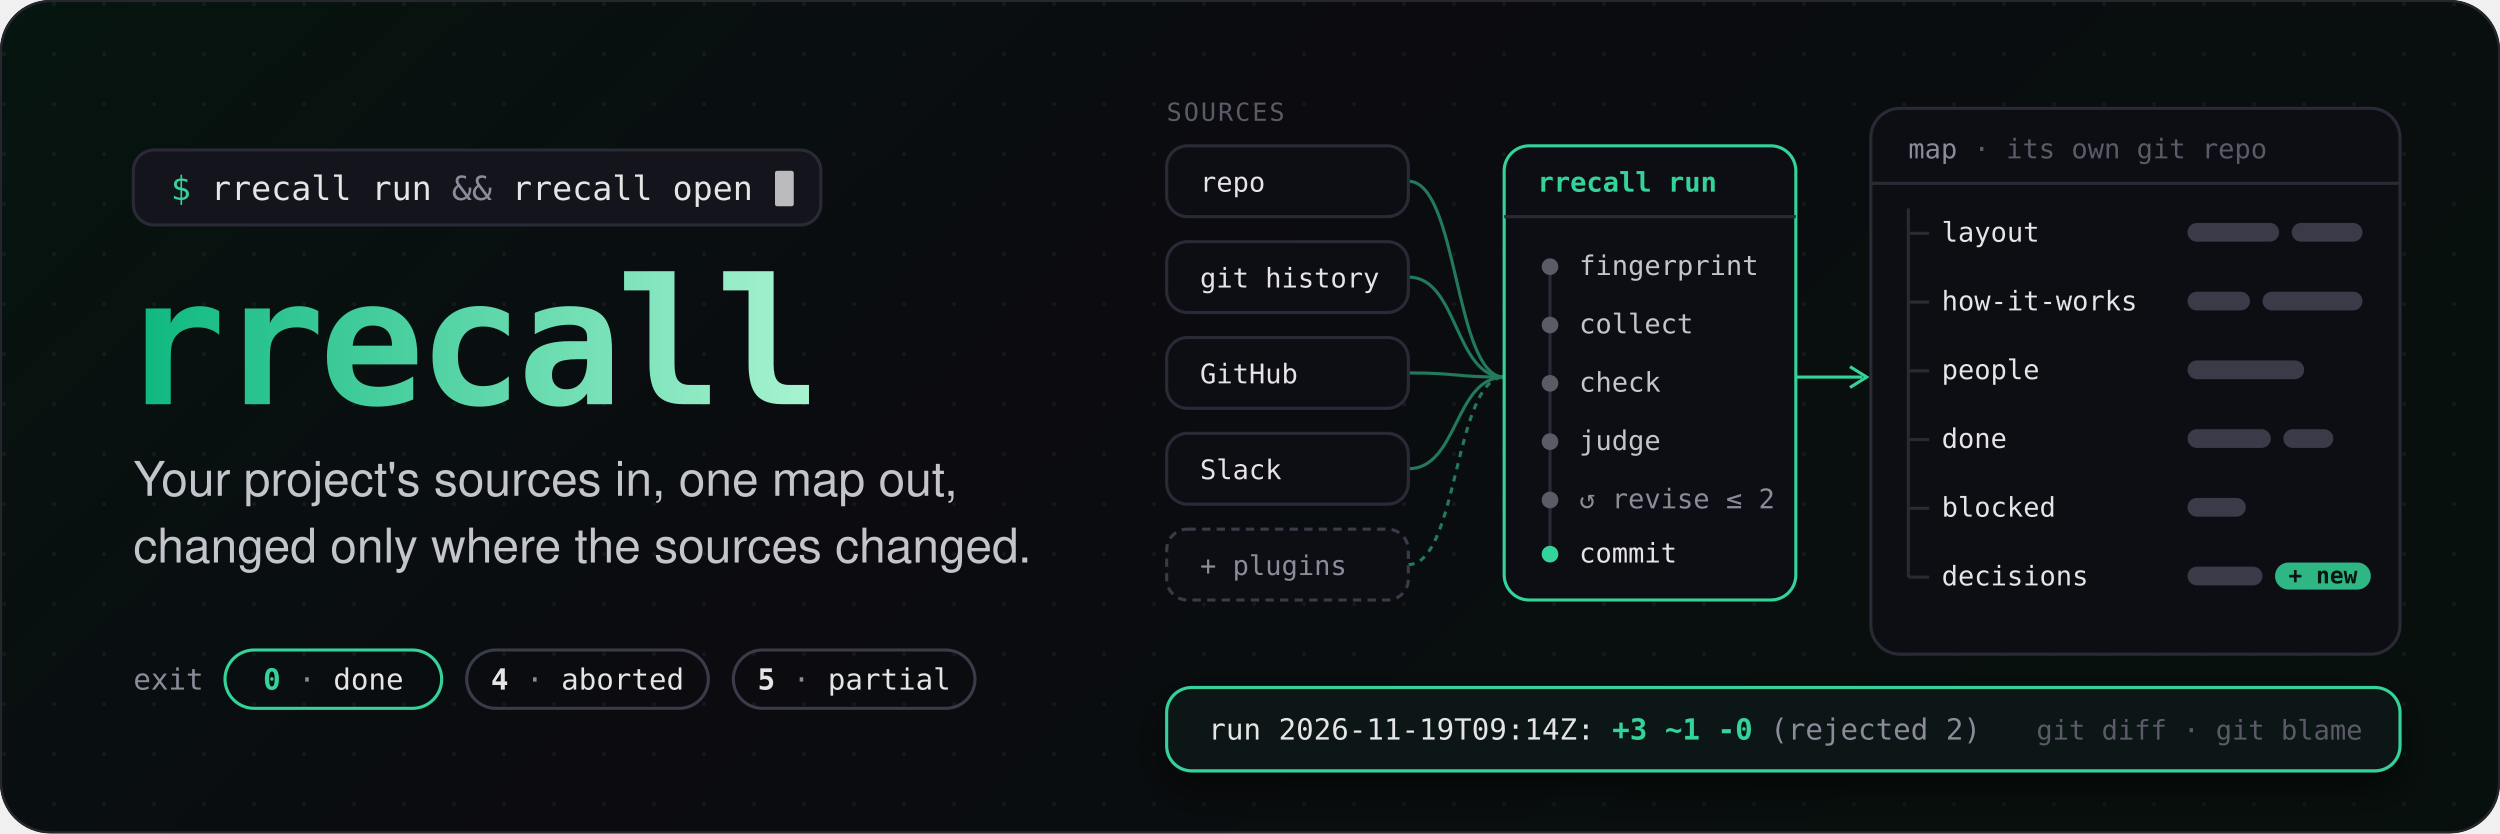
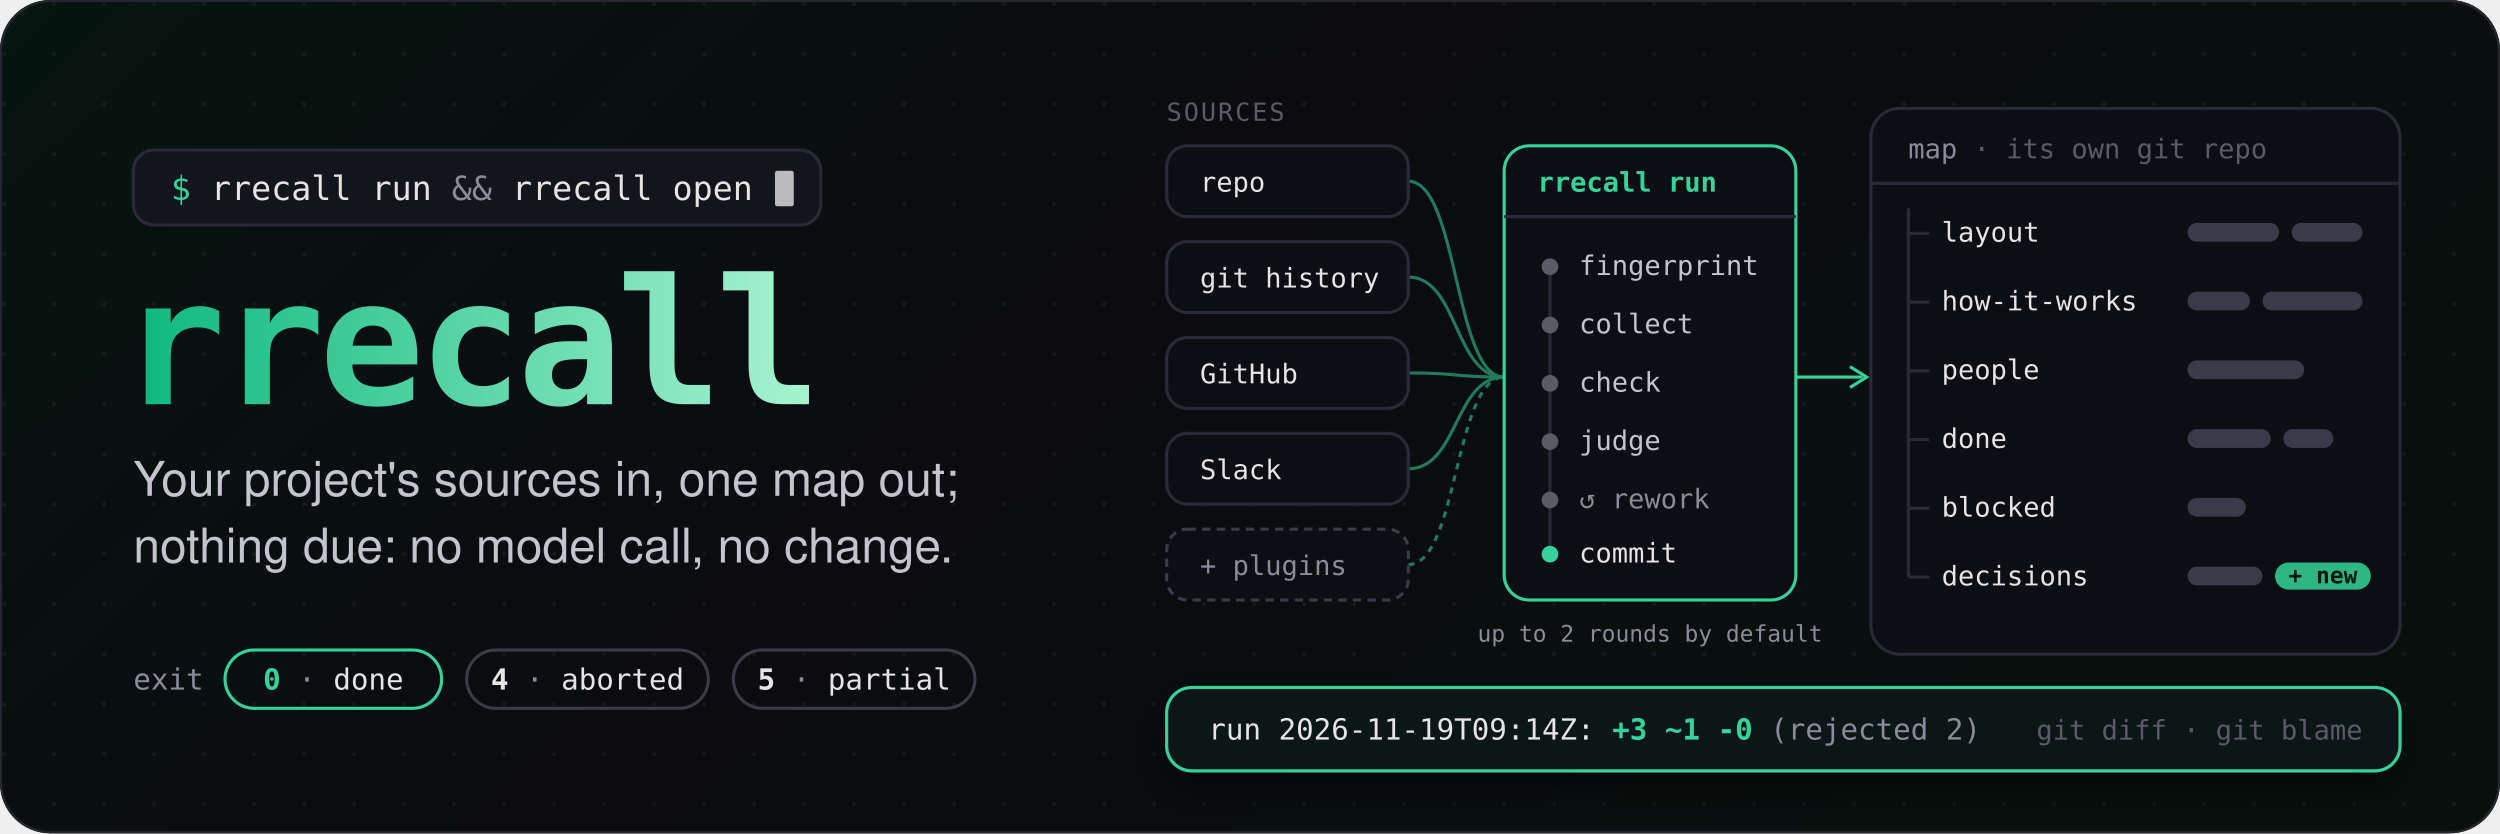
<svg xmlns="http://www.w3.org/2000/svg" width="1200" height="400" viewBox="0 0 1200 400" role="img" aria-labelledby="title desc">
  <defs>
    <linearGradient id="bg" x1="0" y1="0" x2="1" y2="0.35">
      <stop offset="0" stop-color="#06150f" />
      <stop offset="0.5" stop-color="#0b0b10" />
      <stop offset="1" stop-color="#08100e" />
    </linearGradient>
    <linearGradient id="word" x1="0" y1="0" x2="1" y2="0">
      <stop offset="0" stop-color="#10b981" />
      <stop offset="1" stop-color="#a7f3d0" />
    </linearGradient>
    <pattern id="dots" width="24" height="24" patternUnits="userSpaceOnUse">
      <circle cx="2" cy="2" r="1" fill="#ffffff" opacity="0.05" />
    </pattern>
    <filter id="shadow" x="-10%" y="-40%" width="120%" height="220%">
      <feDropShadow dx="0" dy="8" stdDeviation="10" flood-color="#000000" flood-opacity="0.6" />
    </filter>
  </defs>
  <rect width="1200" height="400" rx="24" fill="url(#bg)" />
  <rect width="1200" height="400" rx="24" fill="url(#dots)" />
  <rect x="0.5" y="0.5" width="1199" height="399" rx="24" fill="none" stroke="#26262f" />
  <g id="title-block">
    <rect x="64" y="72" width="330" height="36" rx="10" fill="#14141c" stroke="#2a2a36" stroke-width="1.5" />
    <text x="82" y="96" font-family="ui-monospace, SFMono-Regular, Menlo, monospace" font-size="16" fill="#e5e5e5">
      <tspan fill="#34d399">$</tspan> rrecall run <tspan fill="#8b8b9a">&amp;&amp;</tspan> rrecall open</text>
    <rect x="372" y="82" width="9" height="17" rx="1" fill="#e5e5e5" opacity="0.8" />
    <text x="58" y="194" font-family="ui-monospace, SFMono-Regular, Menlo, monospace" font-size="84" font-weight="700" letter-spacing="-3" fill="url(#word)">rrecall</text>
-     <text x="64" y="238" font-family="-apple-system, BlinkMacSystemFont, 'Segoe UI', Helvetica, Arial, sans-serif" font-size="23" fill="#c4c4cc">Your project's sources in, one map out,</text>
-     <text x="64" y="270" font-family="-apple-system, BlinkMacSystemFont, 'Segoe UI', Helvetica, Arial, sans-serif" font-size="23" fill="#c4c4cc">changed only where the sources changed.</text>
+     <text x="64" y="238" font-family="-apple-system, BlinkMacSystemFont, 'Segoe UI', Helvetica, Arial, sans-serif" font-size="23" fill="#c4c4cc">Your project's sources in, one map out;</text>
+     <text x="64" y="270" font-family="-apple-system, BlinkMacSystemFont, 'Segoe UI', Helvetica, Arial, sans-serif" font-size="23" fill="#c4c4cc">nothing due: no model call, no change.</text>
    <g font-family="ui-monospace, SFMono-Regular, Menlo, monospace" font-size="14">
      <text x="64" y="331" fill="#8b8b9a">exit</text>
      <rect x="108" y="312" width="104" height="28" rx="14" fill="none" stroke="#34d399" stroke-width="1.5" />
      <text x="160" y="331" text-anchor="middle" fill="#e5e5e5">
        <tspan fill="#34d399" font-weight="700">0</tspan>
        <tspan fill="#8b8b9a">·</tspan> done</text>
      <rect x="224" y="312" width="116" height="28" rx="14" fill="none" stroke="#3a3a48" stroke-width="1.5" />
      <text x="282" y="331" text-anchor="middle" fill="#e5e5e5">
        <tspan font-weight="700">4</tspan>
        <tspan fill="#8b8b9a">·</tspan> aborted</text>
      <rect x="352" y="312" width="116" height="28" rx="14" fill="none" stroke="#3a3a48" stroke-width="1.5" />
      <text x="410" y="331" text-anchor="middle" fill="#e5e5e5">
        <tspan font-weight="700">5</tspan>
        <tspan fill="#8b8b9a">·</tspan> partial</text>
    </g>
  </g>
  <g id="sources" font-family="ui-monospace, SFMono-Regular, Menlo, monospace" font-size="13">
    <text x="560" y="58" font-size="12" letter-spacing="1" fill="#5b5b68">SOURCES</text>
    <g fill="none" stroke="#34d399" stroke-width="1.5" opacity="0.55">
      <path d="M676 87 C 700 87, 698 181, 722 181" />
      <path d="M676 133 C 700 133, 698 181, 722 181" />
      <path d="M676 179 C 700 179, 698 181, 722 181" />
      <path d="M676 225 C 700 225, 698 181, 722 181" />
      <path d="M676 271 C 700 271, 698 181, 722 181" stroke-dasharray="3 3" />
    </g>
    <rect x="560" y="70" width="116" height="34" rx="10" fill="#0d0d14" stroke="#2a2a36" stroke-width="1.5" />
    <text x="576" y="92" fill="#e5e5e5">repo</text>
    <rect x="560" y="116" width="116" height="34" rx="10" fill="#0d0d14" stroke="#2a2a36" stroke-width="1.5" />
    <text x="576" y="138" fill="#e5e5e5">git history</text>
    <rect x="560" y="162" width="116" height="34" rx="10" fill="#0d0d14" stroke="#2a2a36" stroke-width="1.5" />
    <text x="576" y="184" fill="#e5e5e5">GitHub</text>
    <rect x="560" y="208" width="116" height="34" rx="10" fill="#0d0d14" stroke="#2a2a36" stroke-width="1.5" />
    <text x="576" y="230" fill="#e5e5e5">Slack</text>
    <rect x="560" y="254" width="116" height="34" rx="10" fill="#0d0d14" stroke="#3a3a48" stroke-width="1.5" stroke-dasharray="4 3" />
    <text x="576" y="276" fill="#8b8b9a">+ plugins</text>
  </g>
  <g id="run" font-family="ui-monospace, SFMono-Regular, Menlo, monospace" font-size="13">
    <rect x="722" y="70" width="140" height="218" rx="12" fill="#0d0d14" stroke="#34d399" stroke-width="1.5" />
    <path d="M722 104 H862" stroke="#2a2a36" stroke-width="1.5" />
    <text x="738" y="92" fill="#34d399" font-weight="700">rrecall run</text>
    <path d="M744 128 V266" stroke="#2a2a36" stroke-width="1.5" />
    <circle cx="744" cy="128" r="4" fill="#5b5b68" />
    <text x="758" y="132" fill="#c4c4cc">fingerprint</text>
    <circle cx="744" cy="156" r="4" fill="#5b5b68" />
    <text x="758" y="160" fill="#c4c4cc">collect</text>
    <circle cx="744" cy="184" r="4" fill="#5b5b68" />
    <text x="758" y="188" fill="#c4c4cc">check</text>
    <circle cx="744" cy="212" r="4" fill="#5b5b68" />
    <text x="758" y="216" fill="#c4c4cc">judge</text>
    <circle cx="744" cy="240" r="4" fill="#5b5b68" />
-     <text x="758" y="244" fill="#8b8b9a">↺ revise ≤ 2</text>
+     <text x="758" y="244" fill="#8b8b9a">↺ rework</text>
    <circle cx="744" cy="266" r="4" fill="#34d399" />
    <text x="758" y="270" fill="#e5e5e5">commit</text>
  </g>
+   <text x="792" y="308" text-anchor="middle" font-family="ui-monospace, SFMono-Regular, Menlo, monospace" font-size="11" fill="#8b8b9a">up to 2 rounds by default</text>
  <path d="M862 181 H894" stroke="#34d399" stroke-width="1.5" />
  <path d="M888 176 L896 181 L888 186" fill="none" stroke="#34d399" stroke-width="1.5" />
  <g id="map" font-family="ui-monospace, SFMono-Regular, Menlo, monospace" font-size="13">
    <rect x="898" y="52" width="254" height="262" rx="14" fill="#0d0d14" stroke="#2a2a36" stroke-width="1.5" />
    <path d="M898 88 H1152" stroke="#2a2a36" stroke-width="1.5" />
    <text x="916" y="76" fill="#8b8b9a">map <tspan fill="#5b5b68">· its own git repo</tspan>
    </text>
    <path d="M916 100 V277" stroke="#2a2a36" stroke-width="1.5" />
    <path d="M916 112 H926 M916 145 H926 M916 178 H926 M916 211 H926 M916 244 H926 M916 277 H926" stroke="#2a2a36" stroke-width="1.5" />
    <text x="932" y="116" fill="#e5e5e5">layout</text>
    <rect x="1050" y="107" width="44" height="9" rx="4.5" fill="#3a3a48" />
    <rect x="1100" y="107" width="34" height="9" rx="4.5" fill="#3a3a48" />
    <text x="932" y="149" fill="#e5e5e5">how-it-works</text>
    <rect x="1050" y="140" width="30" height="9" rx="4.5" fill="#3a3a48" />
    <rect x="1086" y="140" width="48" height="9" rx="4.5" fill="#3a3a48" />
    <text x="932" y="182" fill="#e5e5e5">people</text>
    <rect x="1050" y="173" width="56" height="9" rx="4.5" fill="#3a3a48" />
    <text x="932" y="215" fill="#e5e5e5">done</text>
    <rect x="1050" y="206" width="40" height="9" rx="4.5" fill="#3a3a48" />
    <rect x="1096" y="206" width="24" height="9" rx="4.5" fill="#3a3a48" />
    <text x="932" y="248" fill="#e5e5e5">blocked</text>
    <rect x="1050" y="239" width="28" height="9" rx="4.5" fill="#3a3a48" />
    <text x="932" y="281" fill="#e5e5e5">decisions</text>
    <rect x="1050" y="272" width="36" height="9" rx="4.5" fill="#3a3a48" />
    <rect x="1092" y="270" width="46" height="13" rx="6.5" fill="#34d399" opacity="0.85" />
    <text x="1115" y="280" text-anchor="middle" font-size="11" font-weight="700" fill="#06150f">+ new</text>
  </g>
  <g id="commit" filter="url(#shadow)">
    <rect x="560" y="330" width="592" height="40" rx="12" fill="#0a1712" stroke="#34d399" stroke-width="1.5" />
  </g>
  <text x="580" y="355" font-family="ui-monospace, SFMono-Regular, Menlo, monospace" font-size="14" fill="#e5e5e5">run 2026-11-19T09:14Z: <tspan fill="#34d399" font-weight="700">+3 ~1 -0</tspan>
    <tspan fill="#8b8b9a">(rejected 2)</tspan>
  </text>
  <text x="1134" y="355" text-anchor="end" font-family="ui-monospace, SFMono-Regular, Menlo, monospace" font-size="13" fill="#5b5b68">git diff · git blame</text>
</svg>
